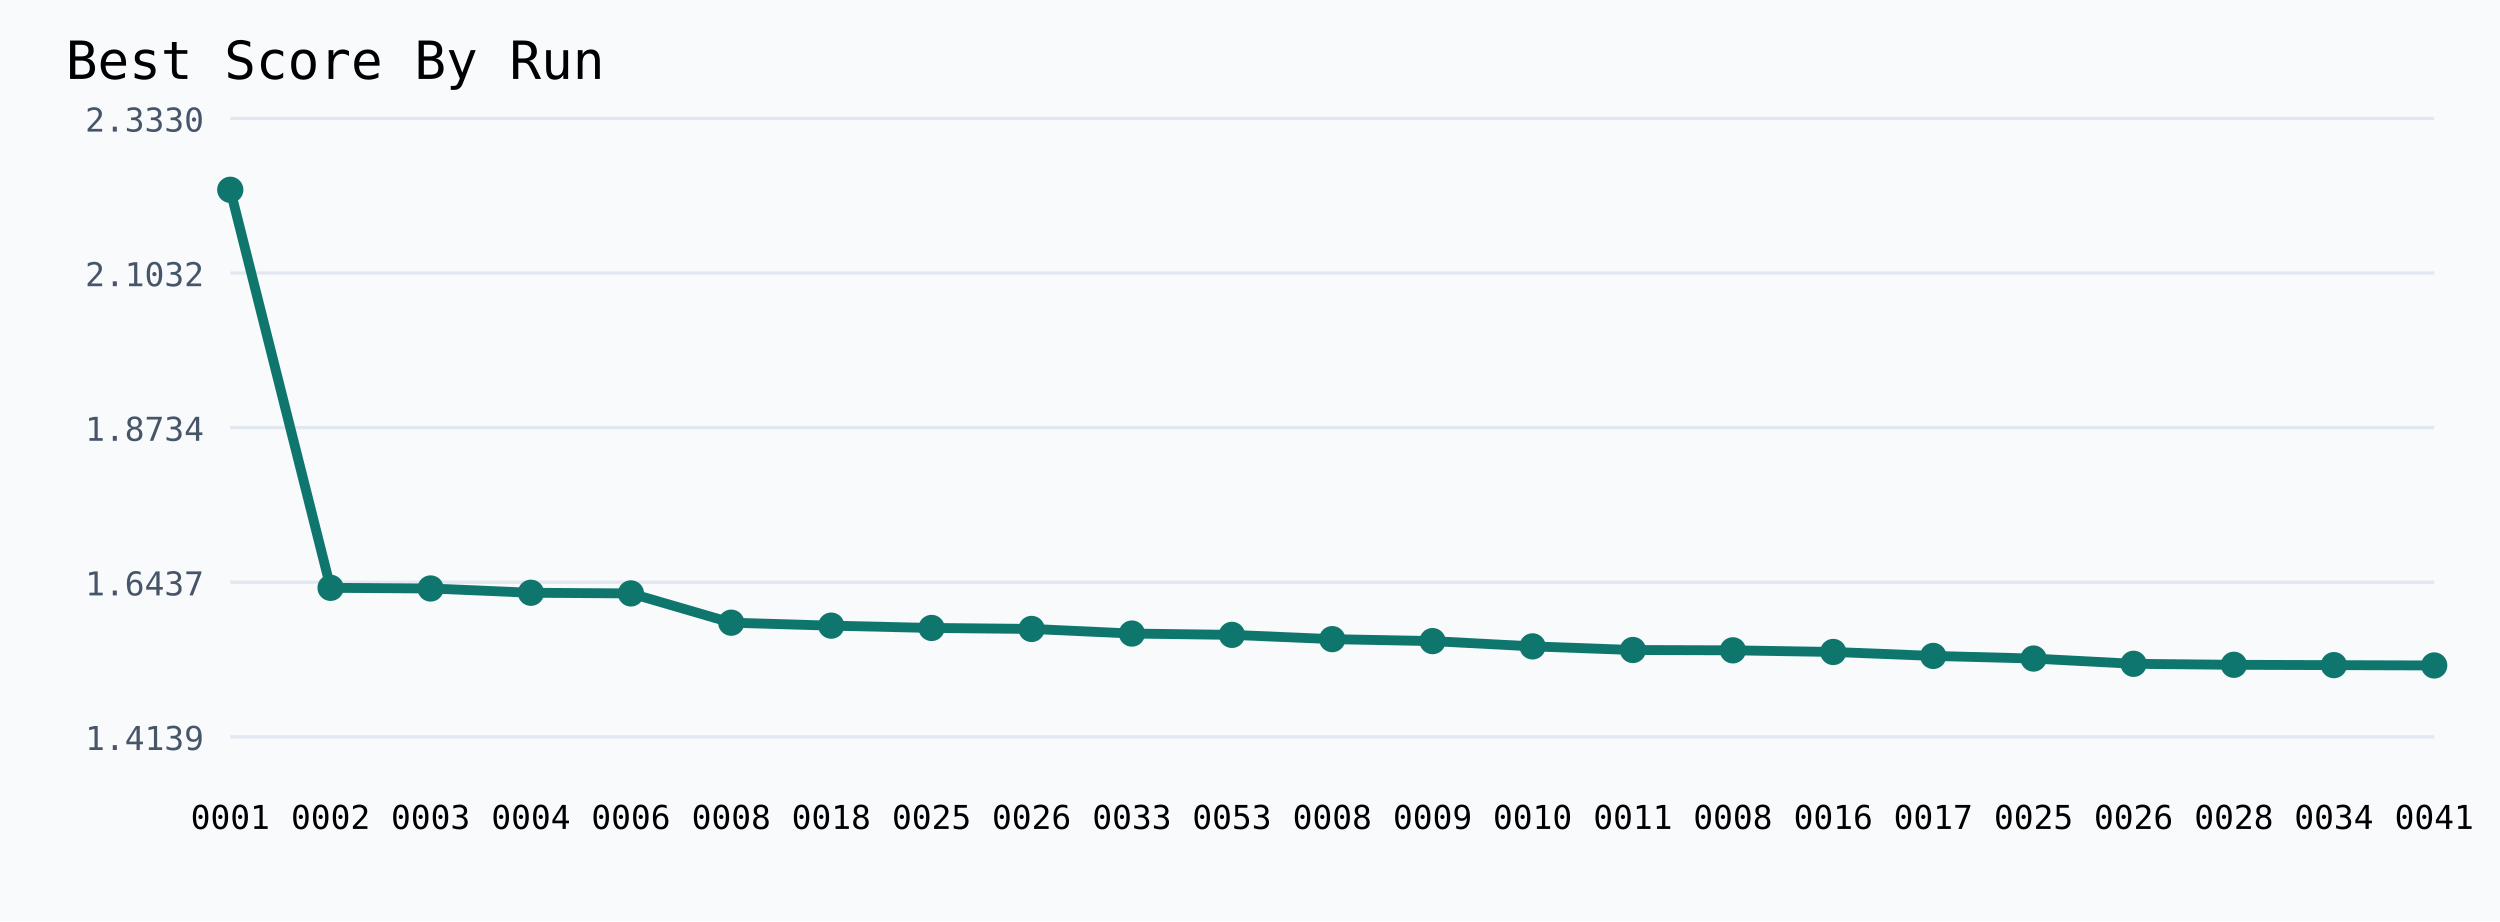
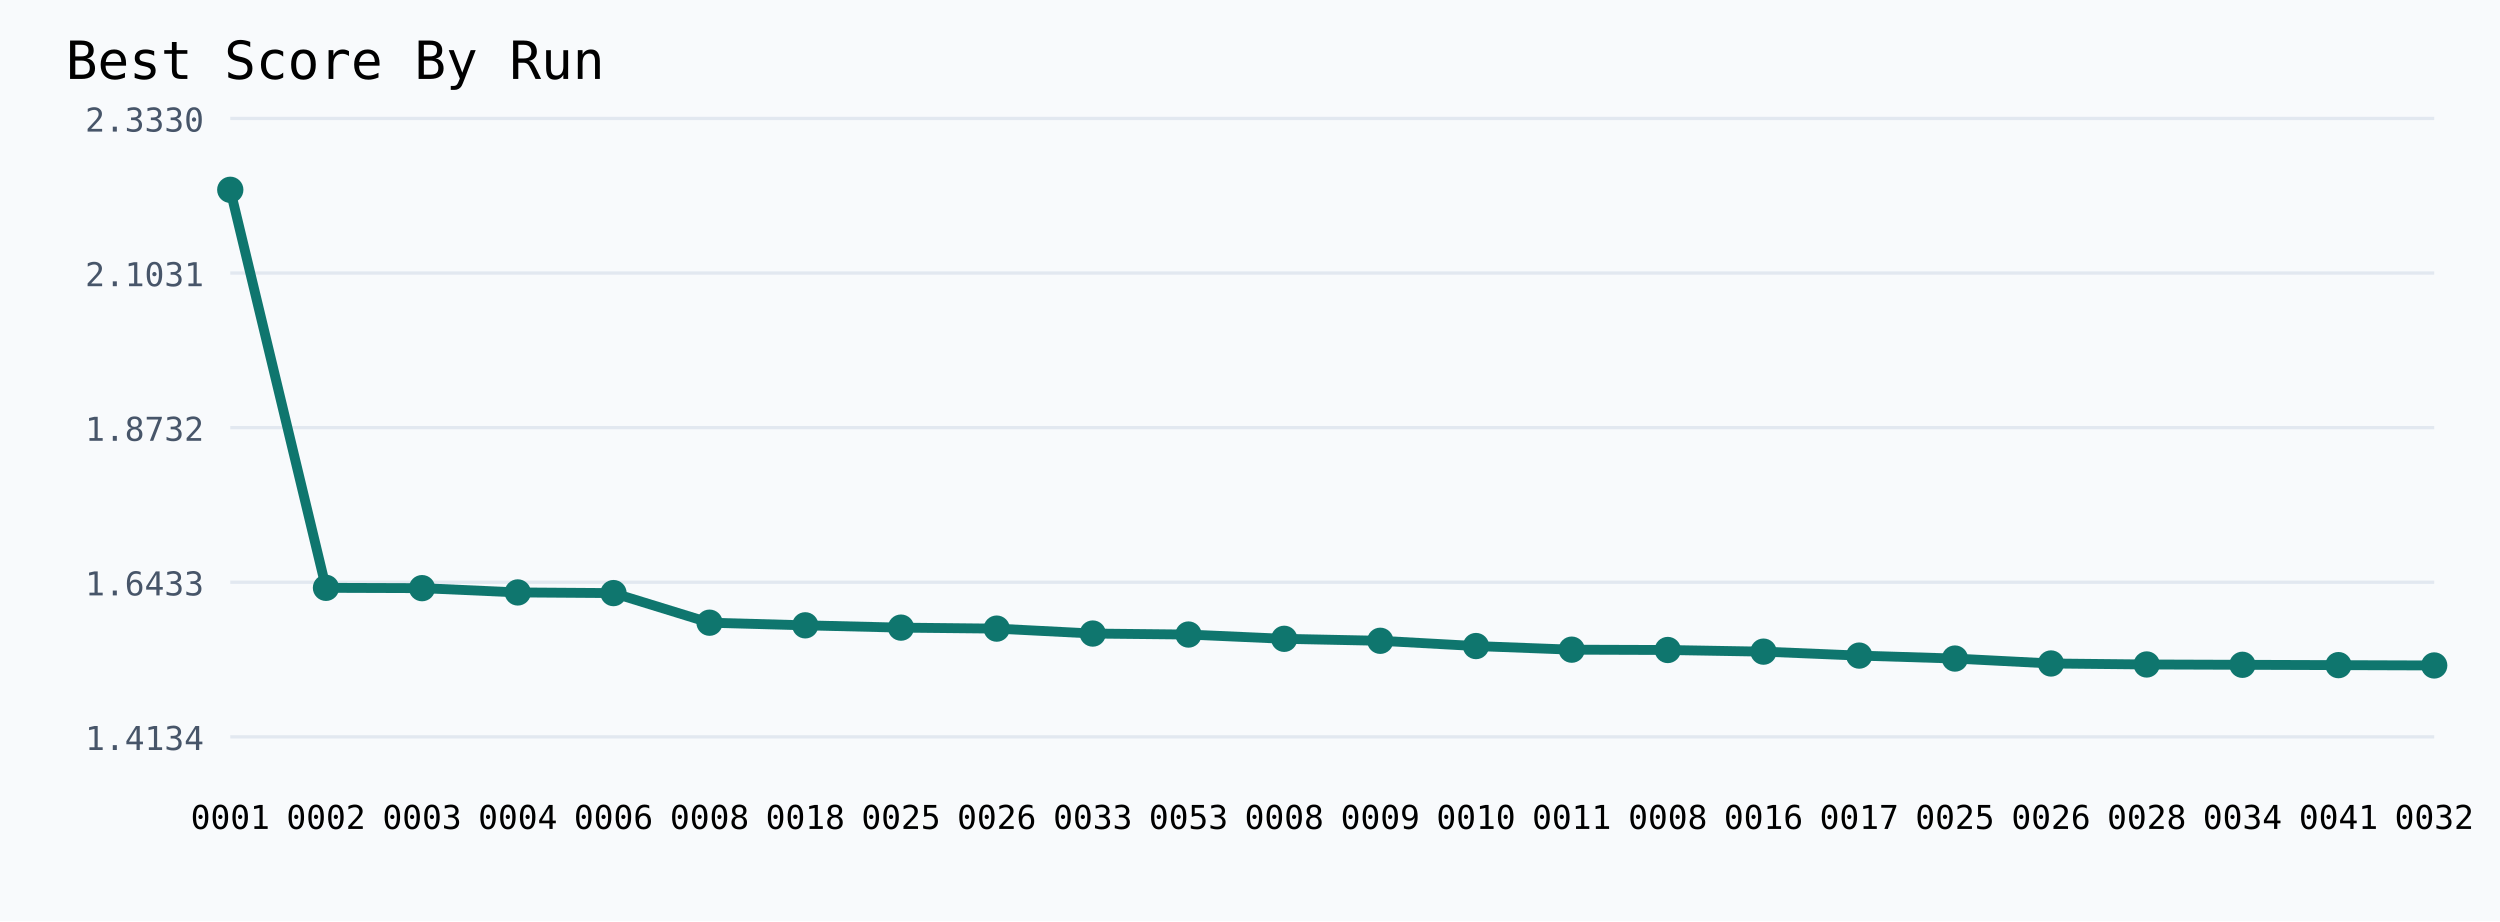
<svg xmlns="http://www.w3.org/2000/svg" width="760" height="280">
  <rect width="100%" height="100%" fill="#f8fafc" />
  <text x="20" y="24" font-family="monospace" font-size="16">Best Score By Run</text>
  <line x1="70" y1="36.0" x2="740" y2="36.0" stroke="#e2e8f0" />
  <text x="62" y="40.0" text-anchor="end" font-family="monospace" font-size="10" fill="#475569">2.3330</text>
  <line x1="70" y1="83.0" x2="740" y2="83.0" stroke="#e2e8f0" />
-   <text x="62" y="87.0" text-anchor="end" font-family="monospace" font-size="10" fill="#475569">2.1032</text>
+   <text x="62" y="87.0" text-anchor="end" font-family="monospace" font-size="10" fill="#475569">2.1031</text>
  <line x1="70" y1="130.0" x2="740" y2="130.0" stroke="#e2e8f0" />
-   <text x="62" y="134.0" text-anchor="end" font-family="monospace" font-size="10" fill="#475569">1.8734</text>
+   <text x="62" y="134.0" text-anchor="end" font-family="monospace" font-size="10" fill="#475569">1.8732</text>
  <line x1="70" y1="177.0" x2="740" y2="177.0" stroke="#e2e8f0" />
-   <text x="62" y="181.0" text-anchor="end" font-family="monospace" font-size="10" fill="#475569">1.6437</text>
+   <text x="62" y="181.0" text-anchor="end" font-family="monospace" font-size="10" fill="#475569">1.6433</text>
  <line x1="70" y1="224.0" x2="740" y2="224.0" stroke="#e2e8f0" />
-   <text x="62" y="228.0" text-anchor="end" font-family="monospace" font-size="10" fill="#475569">1.4139</text>
-   <polyline fill="none" stroke="#0f766e" stroke-width="3" points="70.0,57.7 100.5,178.7 130.9,178.9 161.4,180.2 191.8,180.4 222.3,189.3 252.7,190.2 283.2,190.9 313.6,191.2 344.1,192.6 374.5,193.0 405.0,194.3 435.5,194.9 465.9,196.5 496.4,197.6 526.8,197.7 557.3,198.2 587.7,199.4 618.2,200.2 648.6,201.8 679.1,202.1 709.5,202.2 740.0,202.3" />
+   <text x="62" y="228.0" text-anchor="end" font-family="monospace" font-size="10" fill="#475569">1.4134</text>
+   <polyline fill="none" stroke="#0f766e" stroke-width="3" points="70.0,57.7 99.1,178.7 128.3,178.8 157.4,180.1 186.5,180.3 215.7,189.3 244.8,190.1 273.9,190.8 303.0,191.1 332.2,192.6 361.3,192.9 390.4,194.2 419.6,194.8 448.7,196.4 477.8,197.5 507.0,197.6 536.1,198.1 565.2,199.3 594.3,200.2 623.5,201.7 652.6,202.0 681.7,202.1 710.9,202.2 740.0,202.3" />
  <circle cx="70.0" cy="57.7" r="4" fill="#0f766e" />
  <text x="70.0" y="252" text-anchor="middle" font-family="monospace" font-size="10">0001</text>
-   <circle cx="100.5" cy="178.7" r="4" fill="#0f766e" />
-   <text x="100.5" y="252" text-anchor="middle" font-family="monospace" font-size="10">0002</text>
-   <circle cx="130.9" cy="178.9" r="4" fill="#0f766e" />
-   <text x="130.9" y="252" text-anchor="middle" font-family="monospace" font-size="10">0003</text>
-   <circle cx="161.4" cy="180.2" r="4" fill="#0f766e" />
-   <text x="161.4" y="252" text-anchor="middle" font-family="monospace" font-size="10">0004</text>
-   <circle cx="191.8" cy="180.4" r="4" fill="#0f766e" />
-   <text x="191.8" y="252" text-anchor="middle" font-family="monospace" font-size="10">0006</text>
-   <circle cx="222.3" cy="189.3" r="4" fill="#0f766e" />
-   <text x="222.3" y="252" text-anchor="middle" font-family="monospace" font-size="10">0008</text>
-   <circle cx="252.7" cy="190.2" r="4" fill="#0f766e" />
-   <text x="252.7" y="252" text-anchor="middle" font-family="monospace" font-size="10">0018</text>
-   <circle cx="283.2" cy="190.9" r="4" fill="#0f766e" />
-   <text x="283.2" y="252" text-anchor="middle" font-family="monospace" font-size="10">0025</text>
-   <circle cx="313.6" cy="191.2" r="4" fill="#0f766e" />
-   <text x="313.6" y="252" text-anchor="middle" font-family="monospace" font-size="10">0026</text>
-   <circle cx="344.1" cy="192.6" r="4" fill="#0f766e" />
-   <text x="344.1" y="252" text-anchor="middle" font-family="monospace" font-size="10">0033</text>
-   <circle cx="374.5" cy="193.0" r="4" fill="#0f766e" />
-   <text x="374.5" y="252" text-anchor="middle" font-family="monospace" font-size="10">0053</text>
-   <circle cx="405.0" cy="194.3" r="4" fill="#0f766e" />
-   <text x="405.0" y="252" text-anchor="middle" font-family="monospace" font-size="10">0008</text>
-   <circle cx="435.5" cy="194.9" r="4" fill="#0f766e" />
-   <text x="435.5" y="252" text-anchor="middle" font-family="monospace" font-size="10">0009</text>
-   <circle cx="465.9" cy="196.5" r="4" fill="#0f766e" />
-   <text x="465.9" y="252" text-anchor="middle" font-family="monospace" font-size="10">0010</text>
-   <circle cx="496.4" cy="197.6" r="4" fill="#0f766e" />
-   <text x="496.4" y="252" text-anchor="middle" font-family="monospace" font-size="10">0011</text>
-   <circle cx="526.8" cy="197.7" r="4" fill="#0f766e" />
-   <text x="526.8" y="252" text-anchor="middle" font-family="monospace" font-size="10">0008</text>
-   <circle cx="557.3" cy="198.2" r="4" fill="#0f766e" />
-   <text x="557.3" y="252" text-anchor="middle" font-family="monospace" font-size="10">0016</text>
-   <circle cx="587.7" cy="199.4" r="4" fill="#0f766e" />
-   <text x="587.7" y="252" text-anchor="middle" font-family="monospace" font-size="10">0017</text>
-   <circle cx="618.2" cy="200.2" r="4" fill="#0f766e" />
-   <text x="618.2" y="252" text-anchor="middle" font-family="monospace" font-size="10">0025</text>
-   <circle cx="648.6" cy="201.8" r="4" fill="#0f766e" />
-   <text x="648.6" y="252" text-anchor="middle" font-family="monospace" font-size="10">0026</text>
-   <circle cx="679.1" cy="202.1" r="4" fill="#0f766e" />
-   <text x="679.1" y="252" text-anchor="middle" font-family="monospace" font-size="10">0028</text>
-   <circle cx="709.5" cy="202.2" r="4" fill="#0f766e" />
-   <text x="709.5" y="252" text-anchor="middle" font-family="monospace" font-size="10">0034</text>
+   <circle cx="99.1" cy="178.7" r="4" fill="#0f766e" />
+   <text x="99.1" y="252" text-anchor="middle" font-family="monospace" font-size="10">0002</text>
+   <circle cx="128.3" cy="178.8" r="4" fill="#0f766e" />
+   <text x="128.3" y="252" text-anchor="middle" font-family="monospace" font-size="10">0003</text>
+   <circle cx="157.4" cy="180.1" r="4" fill="#0f766e" />
+   <text x="157.4" y="252" text-anchor="middle" font-family="monospace" font-size="10">0004</text>
+   <circle cx="186.5" cy="180.3" r="4" fill="#0f766e" />
+   <text x="186.5" y="252" text-anchor="middle" font-family="monospace" font-size="10">0006</text>
+   <circle cx="215.7" cy="189.3" r="4" fill="#0f766e" />
+   <text x="215.7" y="252" text-anchor="middle" font-family="monospace" font-size="10">0008</text>
+   <circle cx="244.8" cy="190.1" r="4" fill="#0f766e" />
+   <text x="244.8" y="252" text-anchor="middle" font-family="monospace" font-size="10">0018</text>
+   <circle cx="273.9" cy="190.8" r="4" fill="#0f766e" />
+   <text x="273.9" y="252" text-anchor="middle" font-family="monospace" font-size="10">0025</text>
+   <circle cx="303.0" cy="191.1" r="4" fill="#0f766e" />
+   <text x="303.0" y="252" text-anchor="middle" font-family="monospace" font-size="10">0026</text>
+   <circle cx="332.2" cy="192.6" r="4" fill="#0f766e" />
+   <text x="332.2" y="252" text-anchor="middle" font-family="monospace" font-size="10">0033</text>
+   <circle cx="361.3" cy="192.9" r="4" fill="#0f766e" />
+   <text x="361.3" y="252" text-anchor="middle" font-family="monospace" font-size="10">0053</text>
+   <circle cx="390.4" cy="194.2" r="4" fill="#0f766e" />
+   <text x="390.4" y="252" text-anchor="middle" font-family="monospace" font-size="10">0008</text>
+   <circle cx="419.6" cy="194.8" r="4" fill="#0f766e" />
+   <text x="419.6" y="252" text-anchor="middle" font-family="monospace" font-size="10">0009</text>
+   <circle cx="448.7" cy="196.4" r="4" fill="#0f766e" />
+   <text x="448.7" y="252" text-anchor="middle" font-family="monospace" font-size="10">0010</text>
+   <circle cx="477.8" cy="197.5" r="4" fill="#0f766e" />
+   <text x="477.8" y="252" text-anchor="middle" font-family="monospace" font-size="10">0011</text>
+   <circle cx="507.0" cy="197.6" r="4" fill="#0f766e" />
+   <text x="507.0" y="252" text-anchor="middle" font-family="monospace" font-size="10">0008</text>
+   <circle cx="536.1" cy="198.1" r="4" fill="#0f766e" />
+   <text x="536.1" y="252" text-anchor="middle" font-family="monospace" font-size="10">0016</text>
+   <circle cx="565.2" cy="199.3" r="4" fill="#0f766e" />
+   <text x="565.2" y="252" text-anchor="middle" font-family="monospace" font-size="10">0017</text>
+   <circle cx="594.3" cy="200.2" r="4" fill="#0f766e" />
+   <text x="594.3" y="252" text-anchor="middle" font-family="monospace" font-size="10">0025</text>
+   <circle cx="623.5" cy="201.7" r="4" fill="#0f766e" />
+   <text x="623.5" y="252" text-anchor="middle" font-family="monospace" font-size="10">0026</text>
+   <circle cx="652.6" cy="202.0" r="4" fill="#0f766e" />
+   <text x="652.6" y="252" text-anchor="middle" font-family="monospace" font-size="10">0028</text>
+   <circle cx="681.7" cy="202.1" r="4" fill="#0f766e" />
+   <text x="681.7" y="252" text-anchor="middle" font-family="monospace" font-size="10">0034</text>
+   <circle cx="710.9" cy="202.2" r="4" fill="#0f766e" />
+   <text x="710.9" y="252" text-anchor="middle" font-family="monospace" font-size="10">0041</text>
  <circle cx="740.0" cy="202.3" r="4" fill="#0f766e" />
-   <text x="740.0" y="252" text-anchor="middle" font-family="monospace" font-size="10">0041</text>
+   <text x="740.0" y="252" text-anchor="middle" font-family="monospace" font-size="10">0032</text>
</svg>
